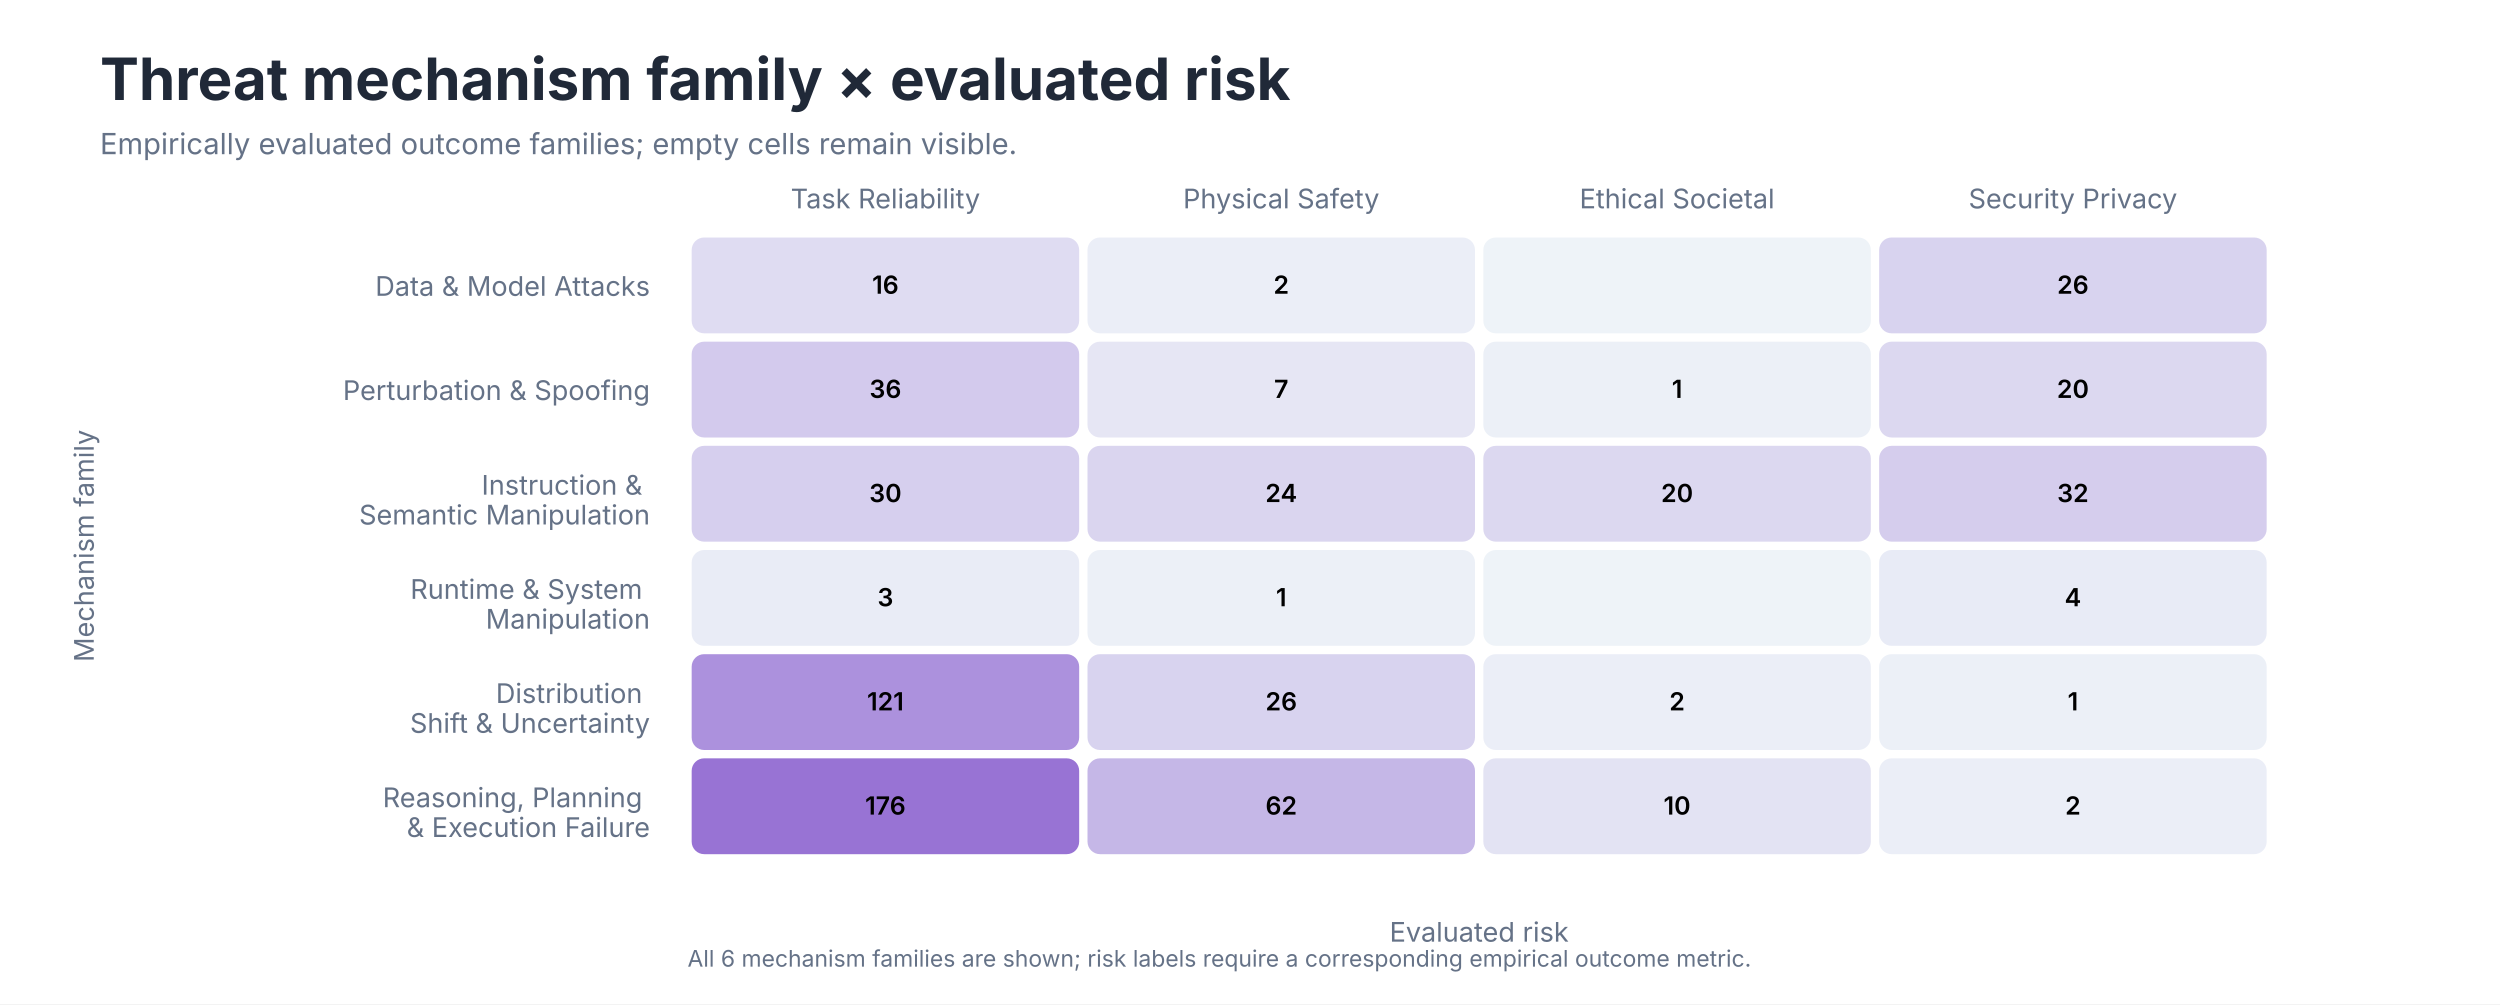
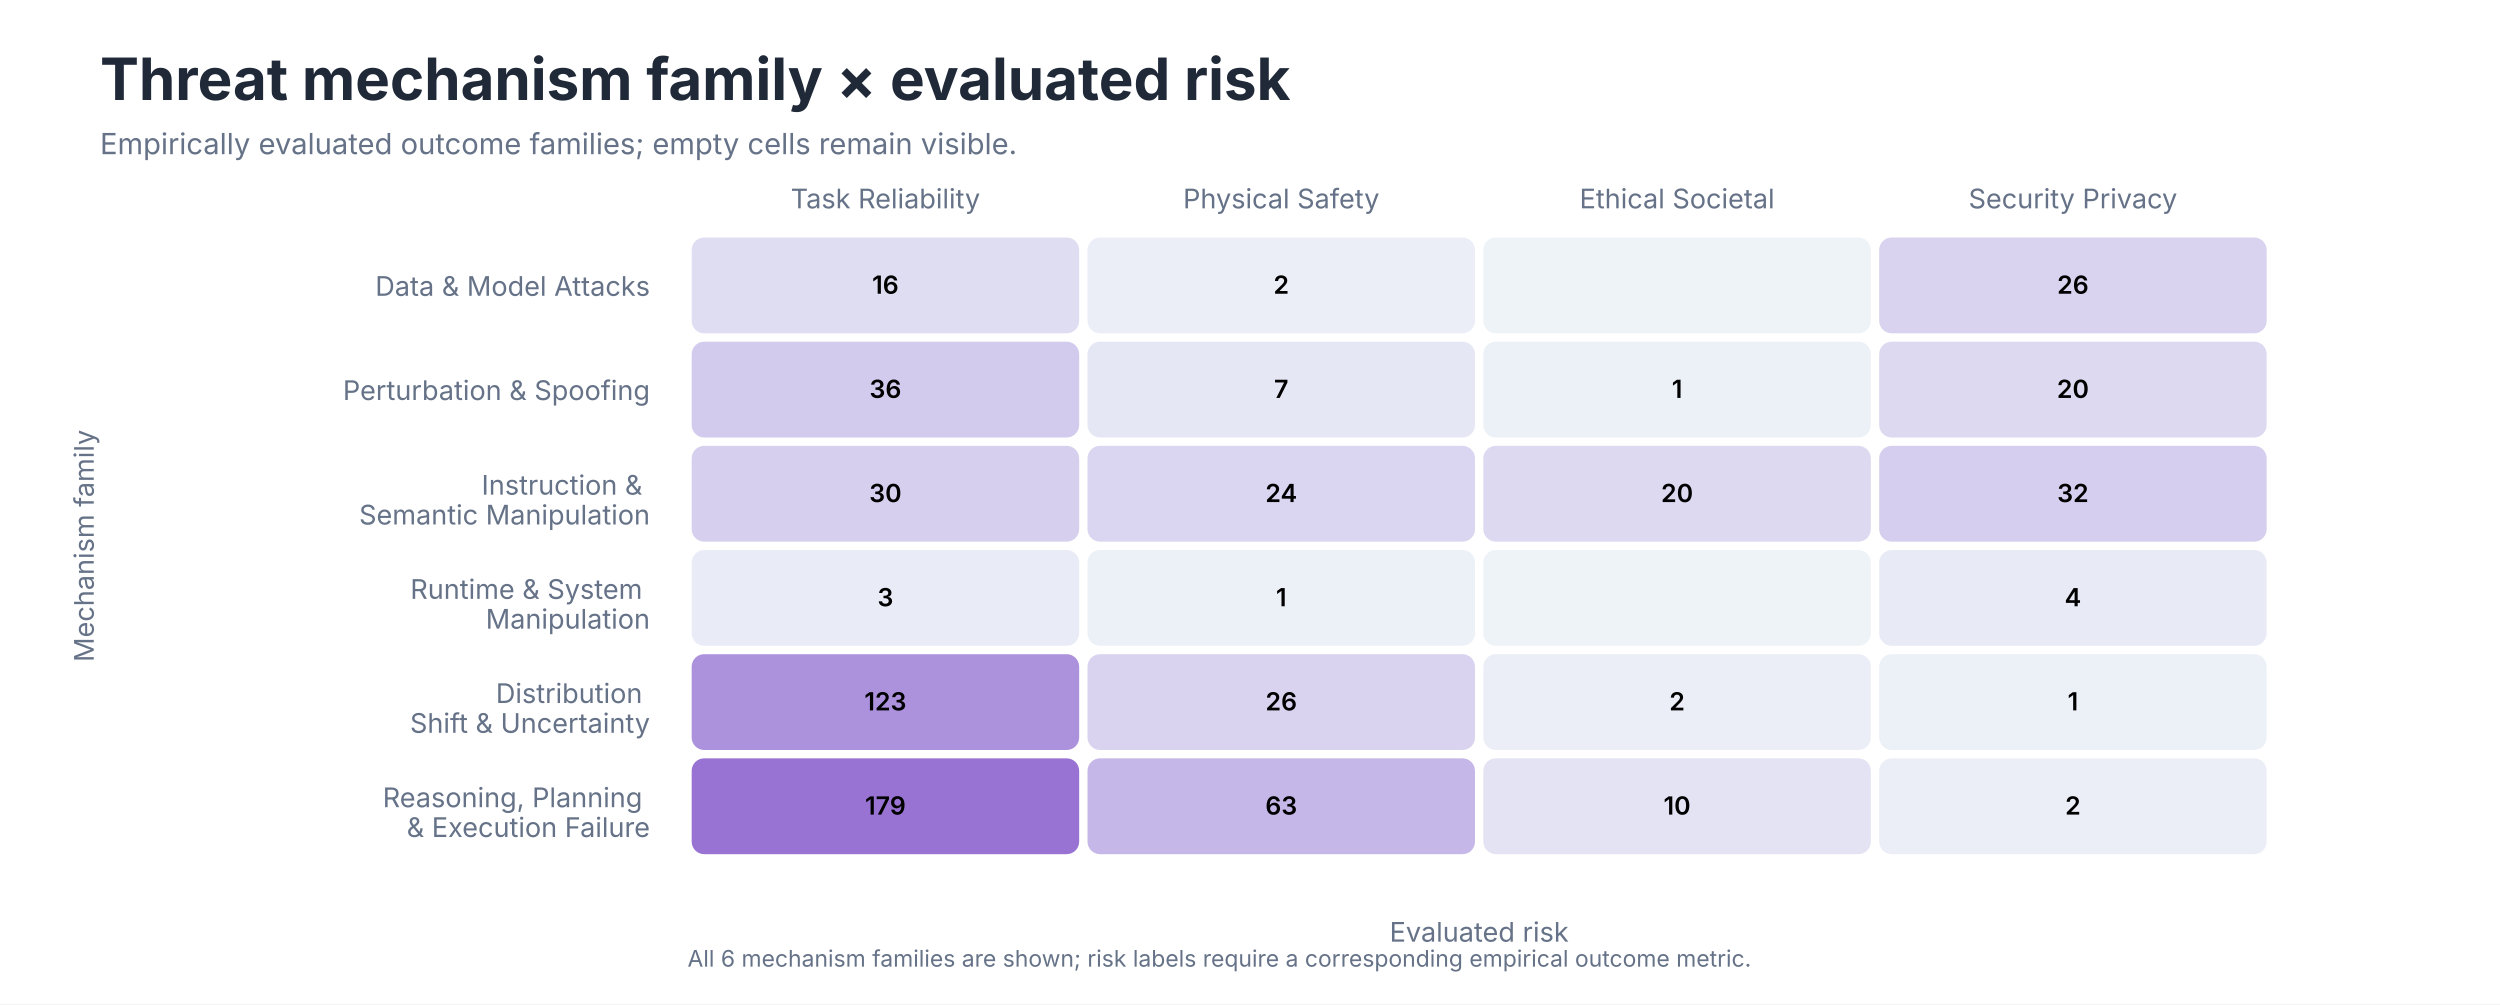
<svg xmlns="http://www.w3.org/2000/svg" role="img" aria-labelledby="title desc" viewBox="0 0 1200 482">
  <style>
text { font-family: -apple-system, BlinkMacSystemFont, 'Segoe UI', sans-serif; }
.title { font-size: 28px; font-weight: 650; fill: #202938; }
.subtitle { font-size: 14px; fill: #657287; }
.axis { font-size: 13px; fill: #657287; }
.label { font-size: 13px; fill: #202938; }
.small { font-size: 11px; fill: #657287; }
</style>
  <rect width="1200" height="482" fill="#FFFFFF" />
  <text class="title" x="48" y="48">Threat mechanism family × evaluated risk</text>
  <text class="subtitle" x="48" y="74">Empirically evaluated outcome families; empty cells remain visible.</text>
  <text class="axis" x="425.0" y="100" text-anchor="middle">Task Reliability</text>
  <text class="axis" x="615.0" y="100" text-anchor="middle">Physical Safety</text>
  <text class="axis" x="805.0" y="100" text-anchor="middle">Ethical Societal</text>
  <text class="axis" x="995.0" y="100" text-anchor="middle">Security Privacy</text>
  <text class="axis" text-anchor="end" x="312.0" y="142.0">Data &amp; Model Attacks</text>
-   <rect x="332" y="114" width="186" height="46" rx="6" fill="#DFDCF2" />
+   <rect x="332" y="114" width="186" height="46" rx="6" fill="#DFDDF2" />
  <text x="425.0" y="141.0" text-anchor="middle" font-size="12" font-weight="600" fill="#000000">16</text>
  <rect x="522" y="114" width="186" height="46" rx="6" fill="#EBEEF7" />
  <text x="615.0" y="141.0" text-anchor="middle" font-size="12" font-weight="600" fill="#000000">2</text>
  <rect x="712" y="114" width="186" height="46" rx="6" fill="#EEF3F8" />
  <text x="805.0" y="141.0" text-anchor="middle" font-size="12" font-weight="600" fill="#000000" />
-   <rect x="902" y="114" width="186" height="46" rx="6" fill="#D8D3EF" />
+   <rect x="902" y="114" width="186" height="46" rx="6" fill="#D9D3EF" />
  <text x="995.0" y="141.0" text-anchor="middle" font-size="12" font-weight="600" fill="#000000">26</text>
  <text class="axis" text-anchor="end" x="312.0" y="192.0">Perturbation &amp; Spoofing</text>
-   <rect x="332" y="164" width="186" height="46" rx="6" fill="#D3CAED" />
+   <rect x="332" y="164" width="186" height="46" rx="6" fill="#D3CBED" />
  <text x="425.0" y="191.0" text-anchor="middle" font-size="12" font-weight="600" fill="#000000">36</text>
-   <rect x="522" y="164" width="186" height="46" rx="6" fill="#E6E6F4" />
+   <rect x="522" y="164" width="186" height="46" rx="6" fill="#E6E7F5" />
  <text x="615.0" y="191.0" text-anchor="middle" font-size="12" font-weight="600" fill="#000000">7</text>
  <rect x="712" y="164" width="186" height="46" rx="6" fill="#ECF0F7" />
  <text x="805.0" y="191.0" text-anchor="middle" font-size="12" font-weight="600" fill="#000000">1</text>
-   <rect x="902" y="164" width="186" height="46" rx="6" fill="#DCD8F0" />
+   <rect x="902" y="164" width="186" height="46" rx="6" fill="#DCD9F1" />
  <text x="995.0" y="191.0" text-anchor="middle" font-size="12" font-weight="600" fill="#000000">20</text>
  <text class="axis" text-anchor="end" x="312.0" y="242.0">
    <tspan x="312.0" dy="-0.35em">Instruction &amp;</tspan>
    <tspan x="312.0" dy="1.1em">Semantic Manipulation</tspan>
  </text>
-   <rect x="332" y="214" width="186" height="46" rx="6" fill="#D6CFEE" />
+   <rect x="332" y="214" width="186" height="46" rx="6" fill="#D6D0EE" />
  <text x="425.0" y="241.0" text-anchor="middle" font-size="12" font-weight="600" fill="#000000">30</text>
-   <rect x="522" y="214" width="186" height="46" rx="6" fill="#DAD5EF" />
+   <rect x="522" y="214" width="186" height="46" rx="6" fill="#DAD5F0" />
  <text x="615.0" y="241.0" text-anchor="middle" font-size="12" font-weight="600" fill="#000000">24</text>
-   <rect x="712" y="214" width="186" height="46" rx="6" fill="#DCD8F0" />
+   <rect x="712" y="214" width="186" height="46" rx="6" fill="#DCD9F1" />
  <text x="805.0" y="241.0" text-anchor="middle" font-size="12" font-weight="600" fill="#000000">20</text>
-   <rect x="902" y="214" width="186" height="46" rx="6" fill="#D5CDED" />
+   <rect x="902" y="214" width="186" height="46" rx="6" fill="#D5CEEE" />
  <text x="995.0" y="241.0" text-anchor="middle" font-size="12" font-weight="600" fill="#000000">32</text>
  <text class="axis" text-anchor="end" x="312.0" y="292.0">
    <tspan x="312.0" dy="-0.35em">Runtime &amp; System</tspan>
    <tspan x="312.0" dy="1.1em">Manipulation</tspan>
  </text>
  <rect x="332" y="264" width="186" height="46" rx="6" fill="#E9ECF6" />
  <text x="425.0" y="291.0" text-anchor="middle" font-size="12" font-weight="600" fill="#000000">3</text>
  <rect x="522" y="264" width="186" height="46" rx="6" fill="#ECF0F7" />
  <text x="615.0" y="291.0" text-anchor="middle" font-size="12" font-weight="600" fill="#000000">1</text>
  <rect x="712" y="264" width="186" height="46" rx="6" fill="#EEF3F8" />
  <text x="805.0" y="291.0" text-anchor="middle" font-size="12" font-weight="600" fill="#000000" />
  <rect x="902" y="264" width="186" height="46" rx="6" fill="#E8EBF6" />
  <text x="995.0" y="291.0" text-anchor="middle" font-size="12" font-weight="600" fill="#000000">4</text>
  <text class="axis" text-anchor="end" x="312.0" y="342.0">
    <tspan x="312.0" dy="-0.35em">Distribution</tspan>
    <tspan x="312.0" dy="1.1em">Shift &amp; Uncertainty</tspan>
  </text>
  <rect x="332" y="314" width="186" height="46" rx="6" fill="#AC91DD" />
-   <text x="425.0" y="341.0" text-anchor="middle" font-size="12" font-weight="600" fill="#000000">121</text>
-   <rect x="522" y="314" width="186" height="46" rx="6" fill="#D8D3EF" />
+   <text x="425.0" y="341.0" text-anchor="middle" font-size="12" font-weight="600" fill="#000000">123</text>
+   <rect x="522" y="314" width="186" height="46" rx="6" fill="#D9D3EF" />
  <text x="615.0" y="341.0" text-anchor="middle" font-size="12" font-weight="600" fill="#000000">26</text>
  <rect x="712" y="314" width="186" height="46" rx="6" fill="#EBEEF7" />
  <text x="805.0" y="341.0" text-anchor="middle" font-size="12" font-weight="600" fill="#000000">2</text>
  <rect x="902" y="314" width="186" height="46" rx="6" fill="#ECF0F7" />
  <text x="995.0" y="341.0" text-anchor="middle" font-size="12" font-weight="600" fill="#000000">1</text>
  <text class="axis" text-anchor="end" x="312.0" y="392.0">
    <tspan x="312.0" dy="-0.35em">Reasoning, Planning</tspan>
    <tspan x="312.0" dy="1.1em">&amp; Execution Failure</tspan>
  </text>
  <rect x="332" y="364" width="186" height="46" rx="6" fill="#9873D4" />
-   <text x="425.0" y="391.0" text-anchor="middle" font-size="12" font-weight="600" fill="#000000">176</text>
+   <text x="425.0" y="391.0" text-anchor="middle" font-size="12" font-weight="600" fill="#000000">179</text>
  <rect x="522" y="364" width="186" height="46" rx="6" fill="#C5B7E7" />
-   <text x="615.0" y="391.0" text-anchor="middle" font-size="12" font-weight="600" fill="#000000">62</text>
+   <text x="615.0" y="391.0" text-anchor="middle" font-size="12" font-weight="600" fill="#000000">63</text>
  <rect x="712" y="364" width="186" height="46" rx="6" fill="#E3E3F3" />
  <text x="805.0" y="391.0" text-anchor="middle" font-size="12" font-weight="600" fill="#000000">10</text>
  <rect x="902" y="364" width="186" height="46" rx="6" fill="#EBEEF7" />
  <text x="995.0" y="391.0" text-anchor="middle" font-size="12" font-weight="600" fill="#000000">2</text>
  <text class="axis" x="710.0" y="452" text-anchor="middle">Evaluated risk</text>
  <text class="axis" transform="translate(45 262.0) rotate(-90)" text-anchor="middle">Mechanism family</text>
  <text class="small" x="330" y="464">All 6 mechanism families are shown; risk labels require a corresponding empirical outcome metric.</text>
</svg>
